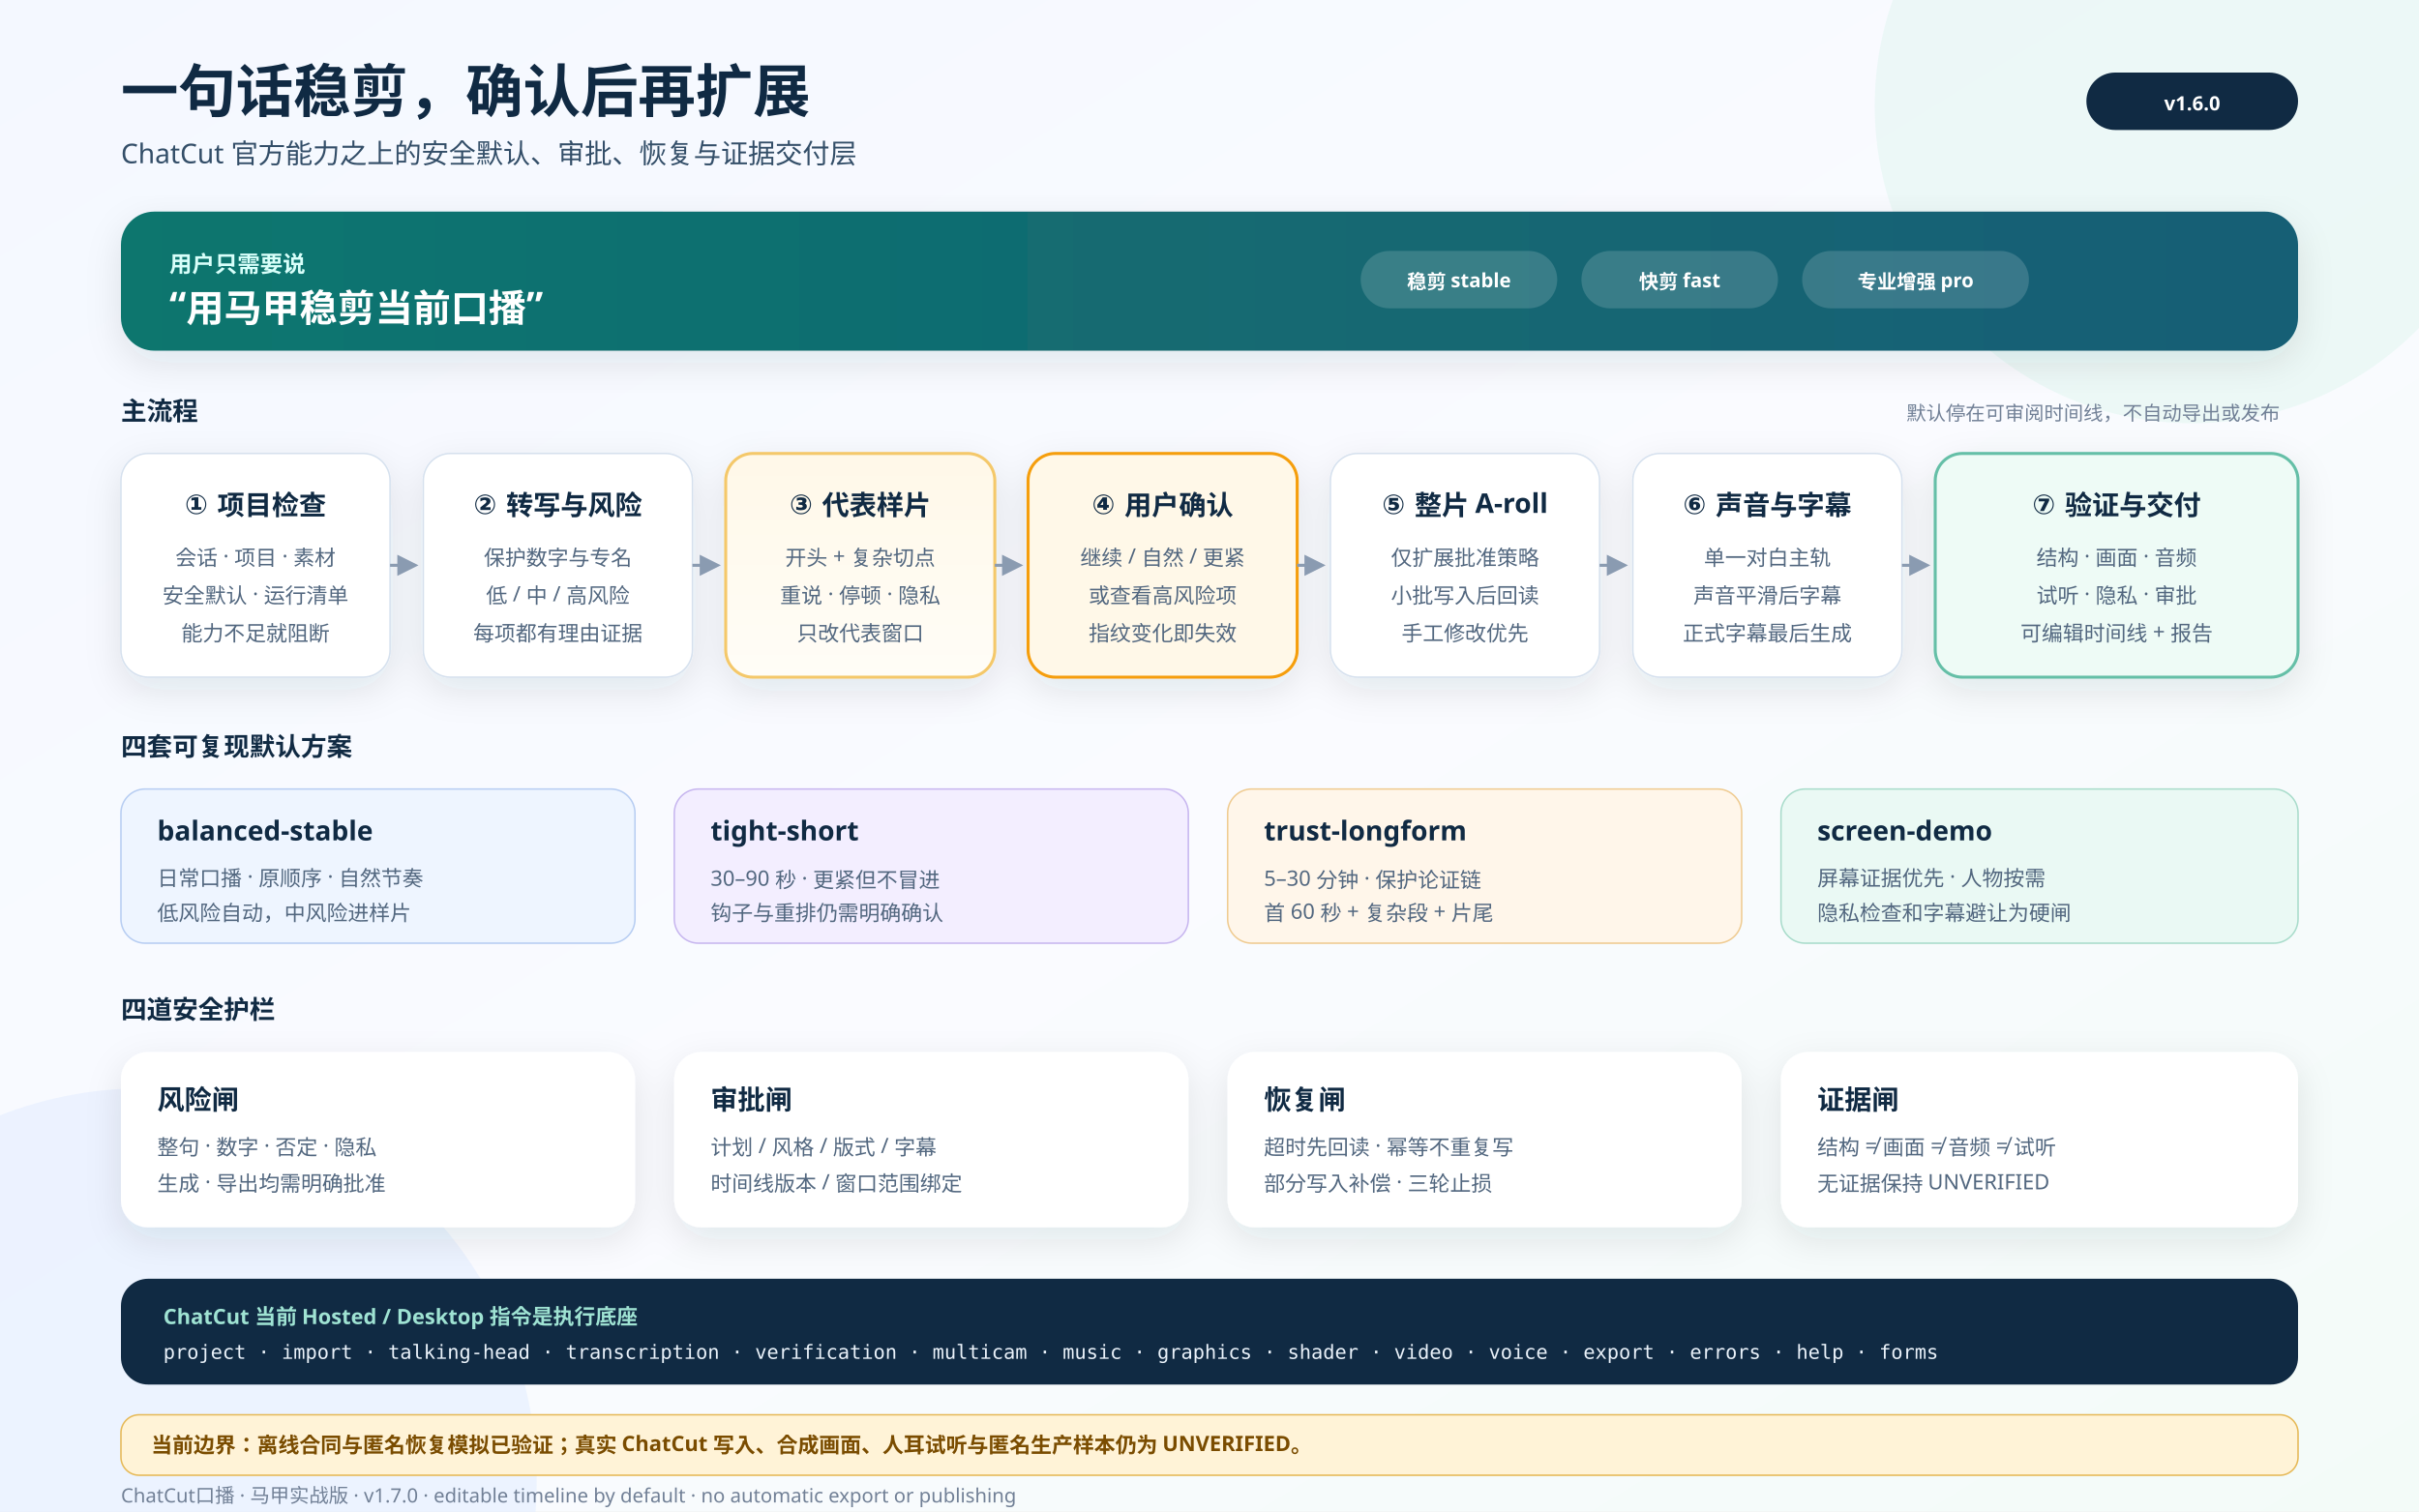
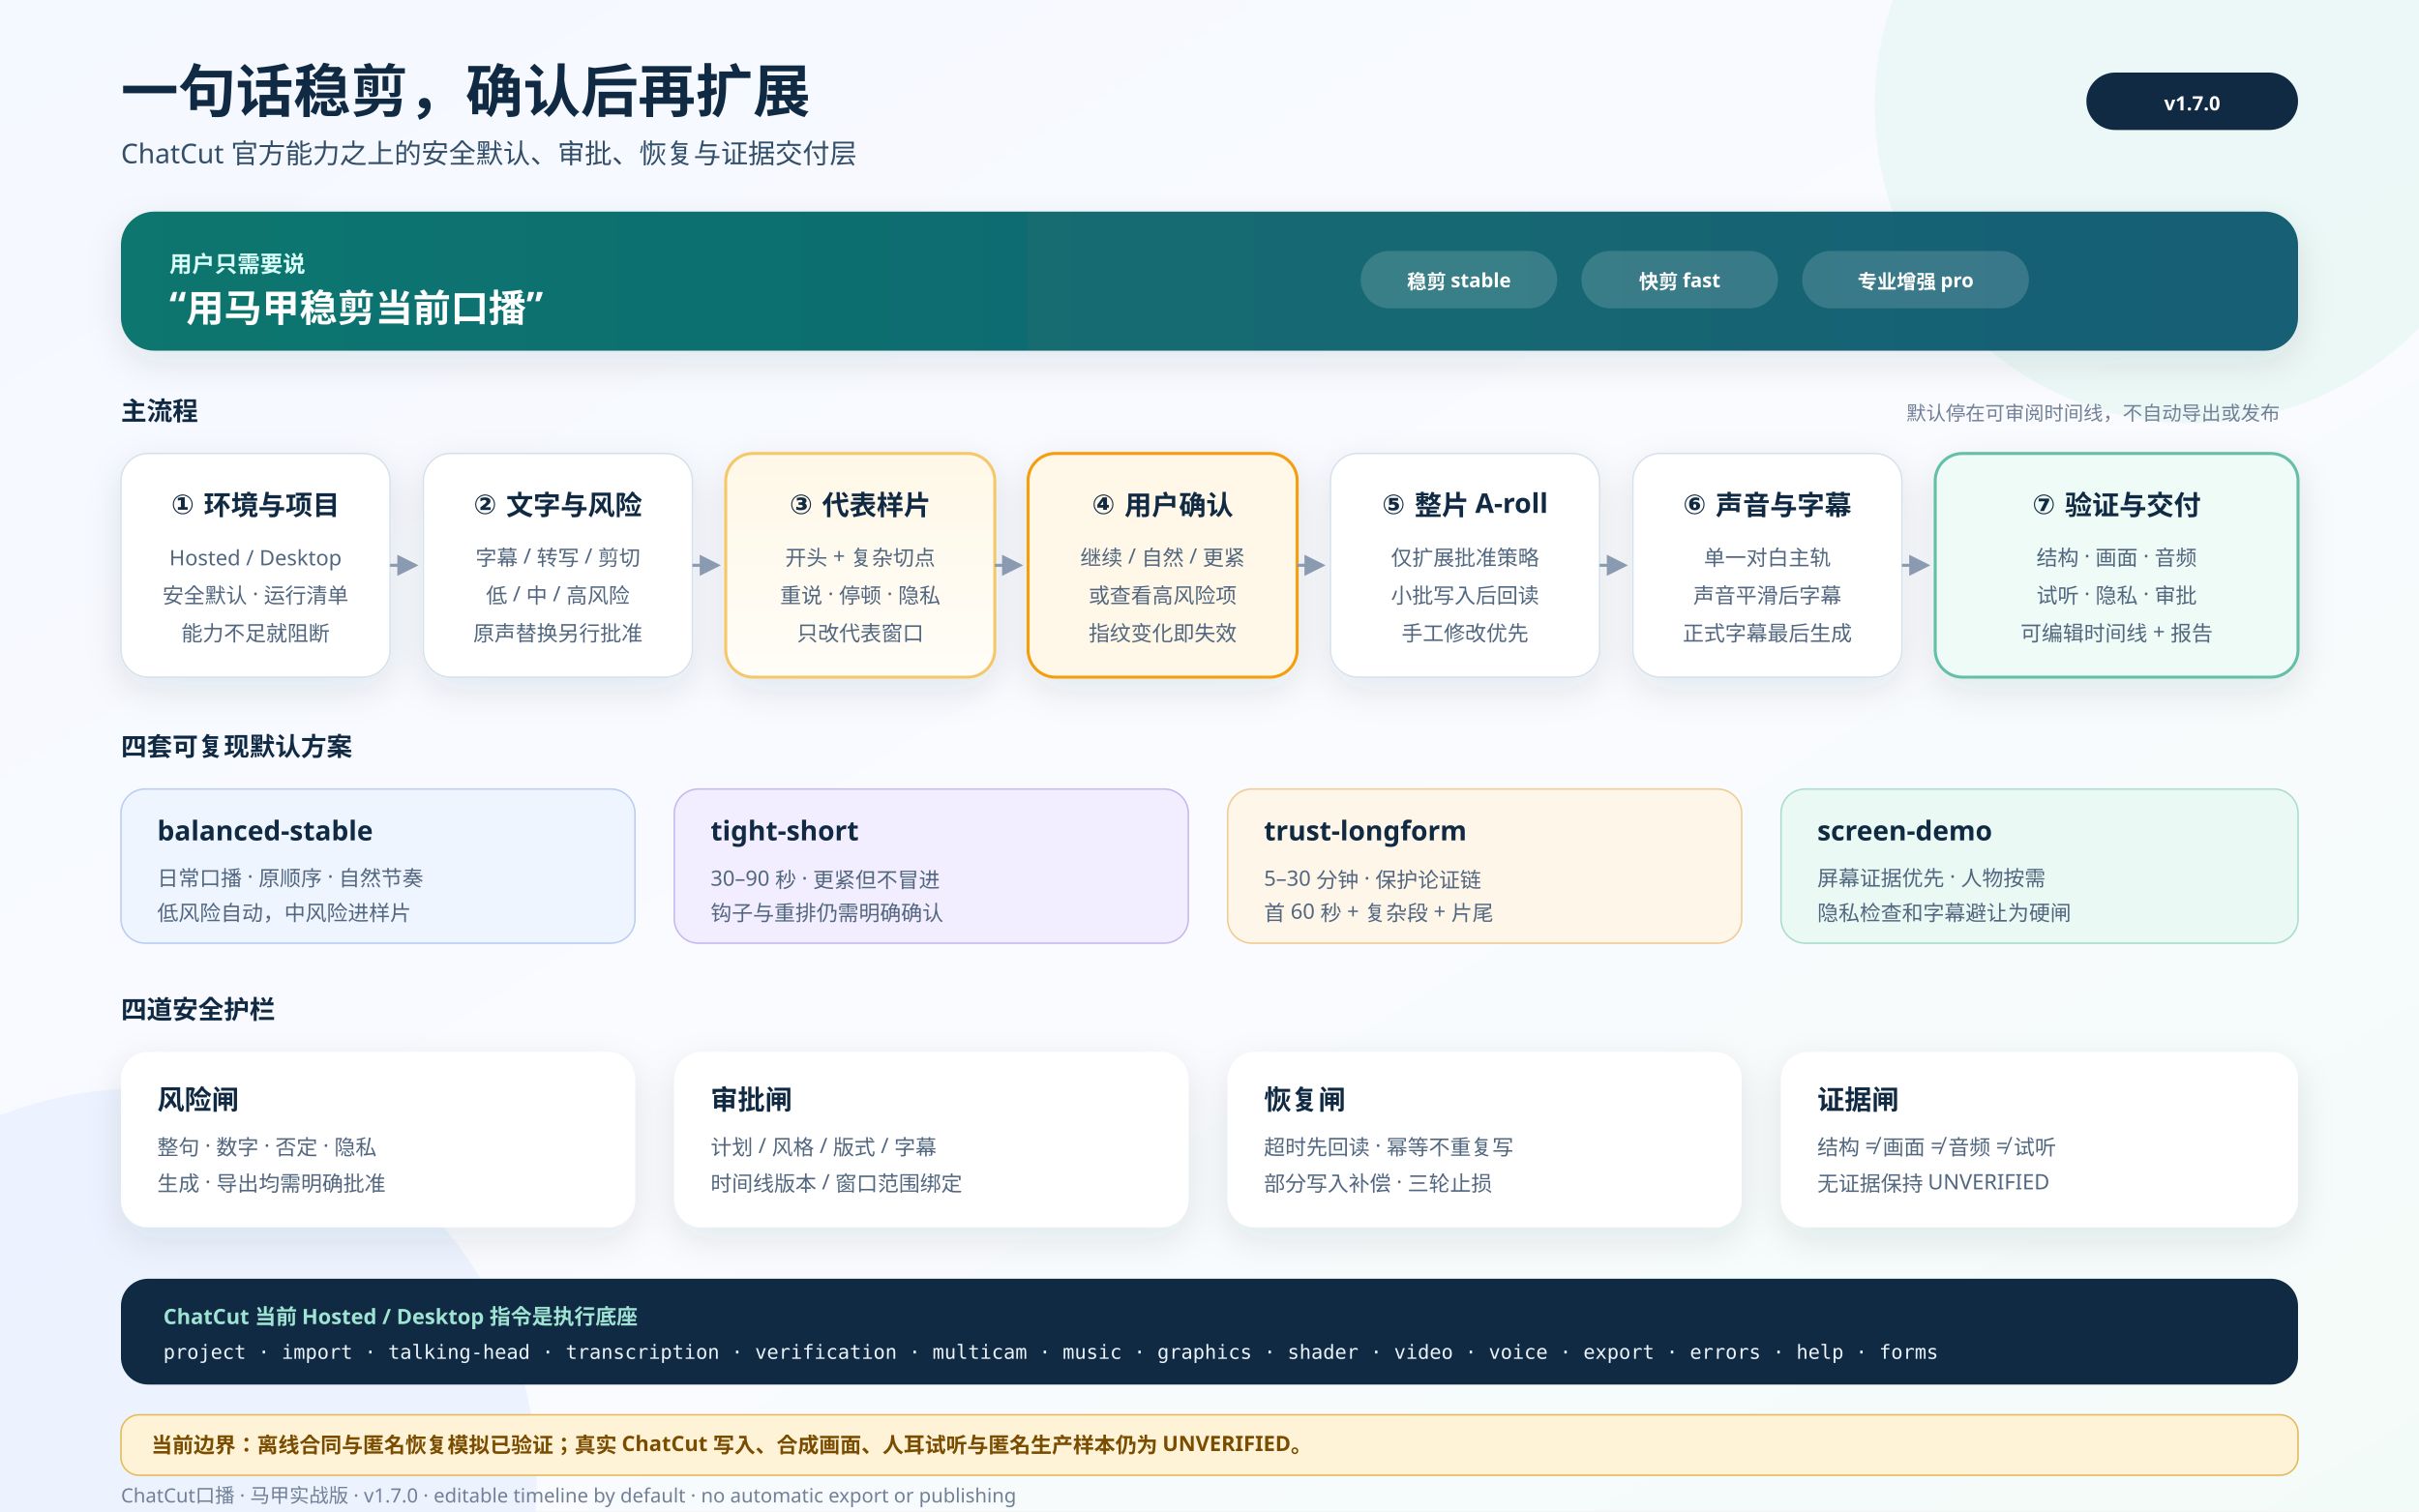
<svg xmlns="http://www.w3.org/2000/svg" viewBox="0 0 1600 1000" font-family="'PingFang SC','Hiragino Sans GB','Microsoft YaHei',sans-serif">
  <defs>
    <linearGradient id="bg" x1="0" y1="0" x2="1" y2="1">
      <stop offset="0" stop-color="#F4F8FF" />
      <stop offset="0.52" stop-color="#FAFBFF" />
      <stop offset="1" stop-color="#F3FBF8" />
    </linearGradient>
    <linearGradient id="prompt" x1="0" y1="0" x2="1" y2="0">
      <stop offset="0" stop-color="#0F766E" />
      <stop offset="1" stop-color="#155E75" />
    </linearGradient>
    <linearGradient id="sample" x1="0" y1="0" x2="0" y2="1">
      <stop offset="0" stop-color="#FFF8E8" />
      <stop offset="1" stop-color="#FFFDF7" />
    </linearGradient>
    <filter id="shadow" x="-20%" y="-20%" width="140%" height="150%">
      <feDropShadow dx="0" dy="8" stdDeviation="12" flood-color="#102A43" flood-opacity="0.10" />
    </filter>
    <marker id="arrow" viewBox="0 0 10 10" refX="8" refY="5" markerWidth="7" markerHeight="7" orient="auto">
      <path d="M0 0L10 5L0 10Z" fill="#8A9BB1" />
    </marker>
    <style>
      .ink{fill:#102A43}.body{fill:#334E68}.muted{fill:#718096}
      .tiny{font-size:13px}.small{font-size:15px}.label{font-size:16px;font-weight:700}
      .cardTitle{font-size:18px;font-weight:700;fill:#102A43}.cardBody{font-size:14px;fill:#52677F}
      .chip{font-size:13px;font-weight:700;fill:#FFFFFF}.mono{font-family:'SFMono-Regular',Consolas,monospace}
    </style>
  </defs>
  <rect width="1600" height="1000" fill="url(#bg)" />
  <circle cx="1450" cy="70" r="210" fill="#DDF5EF" opacity="0.48" />
  <circle cx="95" cy="980" r="260" fill="#E5EEFF" opacity="0.65" />
  <text x="80" y="74" class="ink" font-size="38" font-weight="800">一句话稳剪，确认后再扩展</text>
  <text x="80" y="108" class="body" font-size="18">ChatCut 官方能力之上的安全默认、审批、恢复与证据交付层</text>
  <rect x="1380" y="48" width="140" height="38" rx="19" fill="#102A43" />
-   <text x="1450" y="73" class="chip" text-anchor="middle">v1.6.0</text>
+   <text x="1450" y="73" class="chip" text-anchor="middle">v1.7.0</text>
  <rect x="80" y="140" width="1440" height="92" rx="22" fill="url(#prompt)" filter="url(#shadow)" />
  <text x="112" y="180" fill="#D8FFFA" font-size="15" font-weight="700">用户只需要说</text>
  <text x="112" y="211" fill="#FFFFFF" font-size="25" font-weight="750">“用马甲稳剪当前口播”</text>
  <g transform="translate(900 166)">
    <rect width="130" height="38" rx="19" fill="#FFFFFF" opacity="0.15" />
    <text x="65" y="25" class="chip" text-anchor="middle">稳剪 stable</text>
    <rect x="146" width="130" height="38" rx="19" fill="#FFFFFF" opacity="0.15" />
    <text x="211" y="25" class="chip" text-anchor="middle">快剪 fast</text>
    <rect x="292" width="150" height="38" rx="19" fill="#FFFFFF" opacity="0.15" />
    <text x="367" y="25" class="chip" text-anchor="middle">专业增强 pro</text>
  </g>
  <text x="80" y="278" class="ink" font-size="17" font-weight="750">主流程</text>
  <text x="1508" y="278" class="muted tiny" text-anchor="end">默认停在可审阅时间线，不自动导出或发布</text>
  <g filter="url(#shadow)">
    <rect x="80" y="300" width="178" height="148" rx="18" fill="#FFFFFF" stroke="#D6E1EE" />
    <rect x="280" y="300" width="178" height="148" rx="18" fill="#FFFFFF" stroke="#D6E1EE" />
    <rect x="480" y="300" width="178" height="148" rx="18" fill="url(#sample)" stroke="#F4C86A" stroke-width="2" />
    <rect x="680" y="300" width="178" height="148" rx="18" fill="#FFF8E8" stroke="#F59E0B" stroke-width="2" />
    <rect x="880" y="300" width="178" height="148" rx="18" fill="#FFFFFF" stroke="#D6E1EE" />
    <rect x="1080" y="300" width="178" height="148" rx="18" fill="#FFFFFF" stroke="#D6E1EE" />
    <rect x="1280" y="300" width="240" height="148" rx="18" fill="#EEFBF6" stroke="#65BFA7" stroke-width="2" />
  </g>
  <g class="cardTitle" text-anchor="middle">
-     <text x="169" y="340">① 项目检查</text>
-     <text x="369" y="340">② 转写与风险</text>
+     <text x="169" y="340">① 环境与项目</text>
+     <text x="369" y="340">② 文字与风险</text>
    <text x="569" y="340">③ 代表样片</text>
    <text x="769" y="340">④ 用户确认</text>
    <text x="969" y="340">⑤ 整片 A-roll</text>
    <text x="1169" y="340">⑥ 声音与字幕</text>
    <text x="1400" y="340">⑦ 验证与交付</text>
  </g>
  <g class="cardBody" text-anchor="middle">
-     <text x="169" y="374">会话 · 项目 · 素材</text>
+     <text x="169" y="374">Hosted / Desktop</text>
    <text x="169" y="399">安全默认 · 运行清单</text>
    <text x="169" y="424">能力不足就阻断</text>
-     <text x="369" y="374">保护数字与专名</text>
+     <text x="369" y="374">字幕 / 转写 / 剪切</text>
    <text x="369" y="399">低 / 中 / 高风险</text>
-     <text x="369" y="424">每项都有理由证据</text>
+     <text x="369" y="424">原声替换另行批准</text>
    <text x="569" y="374">开头 + 复杂切点</text>
    <text x="569" y="399">重说 · 停顿 · 隐私</text>
    <text x="569" y="424">只改代表窗口</text>
    <text x="769" y="374">继续 / 自然 / 更紧</text>
    <text x="769" y="399">或查看高风险项</text>
    <text x="769" y="424">指纹变化即失效</text>
    <text x="969" y="374">仅扩展批准策略</text>
    <text x="969" y="399">小批写入后回读</text>
    <text x="969" y="424">手工修改优先</text>
    <text x="1169" y="374">单一对白主轨</text>
    <text x="1169" y="399">声音平滑后字幕</text>
    <text x="1169" y="424">正式字幕最后生成</text>
    <text x="1400" y="374">结构 · 画面 · 音频</text>
    <text x="1400" y="399">试听 · 隐私 · 审批</text>
    <text x="1400" y="424">可编辑时间线 + 报告</text>
  </g>
  <g stroke="#8A9BB1" stroke-width="2" marker-end="url(#arrow)">
    <path d="M258 374H274" />
    <path d="M458 374H474" />
    <path d="M658 374H674" />
    <path d="M858 374H874" />
    <path d="M1058 374H1074" />
    <path d="M1258 374H1274" />
  </g>
  <text x="80" y="500" class="ink" font-size="17" font-weight="750">四套可复现默认方案</text>
  <g>
    <rect x="80" y="522" width="340" height="102" rx="16" fill="#EEF5FF" stroke="#B7CDF2" />
    <rect x="446" y="522" width="340" height="102" rx="16" fill="#F3EEFF" stroke="#C7B6EF" />
    <rect x="812" y="522" width="340" height="102" rx="16" fill="#FFF6EA" stroke="#EFCB91" />
    <rect x="1178" y="522" width="342" height="102" rx="16" fill="#EAF9F4" stroke="#A9DCCB" />
  </g>
  <g class="cardTitle">
    <text x="104" y="556">balanced-stable</text>
    <text x="470" y="556">tight-short</text>
    <text x="836" y="556">trust-longform</text>
    <text x="1202" y="556">screen-demo</text>
  </g>
  <g class="cardBody">
    <text x="104" y="586">日常口播 · 原顺序 · 自然节奏</text>
    <text x="104" y="609">低风险自动，中风险进样片</text>
    <text x="470" y="586">30–90 秒 · 更紧但不冒进</text>
    <text x="470" y="609">钩子与重排仍需明确确认</text>
    <text x="836" y="586">5–30 分钟 · 保护论证链</text>
    <text x="836" y="609">首 60 秒 + 复杂段 + 片尾</text>
    <text x="1202" y="586">屏幕证据优先 · 人物按需</text>
    <text x="1202" y="609">隐私检查和字幕避让为硬闸</text>
  </g>
  <text x="80" y="674" class="ink" font-size="17" font-weight="750">四道安全护栏</text>
  <g filter="url(#shadow)">
    <rect x="80" y="696" width="340" height="116" rx="18" fill="#FFFFFF" />
    <rect x="446" y="696" width="340" height="116" rx="18" fill="#FFFFFF" />
    <rect x="812" y="696" width="340" height="116" rx="18" fill="#FFFFFF" />
    <rect x="1178" y="696" width="342" height="116" rx="18" fill="#FFFFFF" />
  </g>
  <g class="cardTitle">
    <text x="104" y="734">风险闸</text>
    <text x="470" y="734">审批闸</text>
    <text x="836" y="734">恢复闸</text>
    <text x="1202" y="734">证据闸</text>
  </g>
  <g class="cardBody">
    <text x="104" y="764">整句 · 数字 · 否定 · 隐私</text>
    <text x="104" y="788">生成 · 导出均需明确批准</text>
    <text x="470" y="764">计划 / 风格 / 版式 / 字幕</text>
    <text x="470" y="788">时间线版本 / 窗口范围绑定</text>
    <text x="836" y="764">超时先回读 · 幂等不重复写</text>
    <text x="836" y="788">部分写入补偿 · 三轮止损</text>
    <text x="1202" y="764">结构 ≠ 画面 ≠ 音频 ≠ 试听</text>
    <text x="1202" y="788">无证据保持 UNVERIFIED</text>
  </g>
  <rect x="80" y="846" width="1440" height="70" rx="18" fill="#102A43" />
  <text x="108" y="876" fill="#9FE3D3" font-size="14" font-weight="700">ChatCut 当前 Hosted / Desktop 指令是执行底座</text>
  <text x="108" y="899" fill="#EAF2FA" class="tiny mono">project · import · talking-head · transcription · verification · multicam · music · graphics · shader · video · voice · export · errors · help · forms</text>
  <rect x="80" y="936" width="1440" height="40" rx="12" fill="#FFF3D7" stroke="#E6B957" />
  <text x="100" y="961" fill="#7A4C00" font-size="14" font-weight="700">当前边界：离线合同与匿名恢复模拟已验证；真实 ChatCut 写入、合成画面、人耳试听与匿名生产样本仍为 UNVERIFIED。</text>
  <text x="80" y="994" class="muted tiny">ChatCut口播 · 马甲实战版 · v1.7.0 · editable timeline by default · no automatic export or publishing</text>
</svg>
